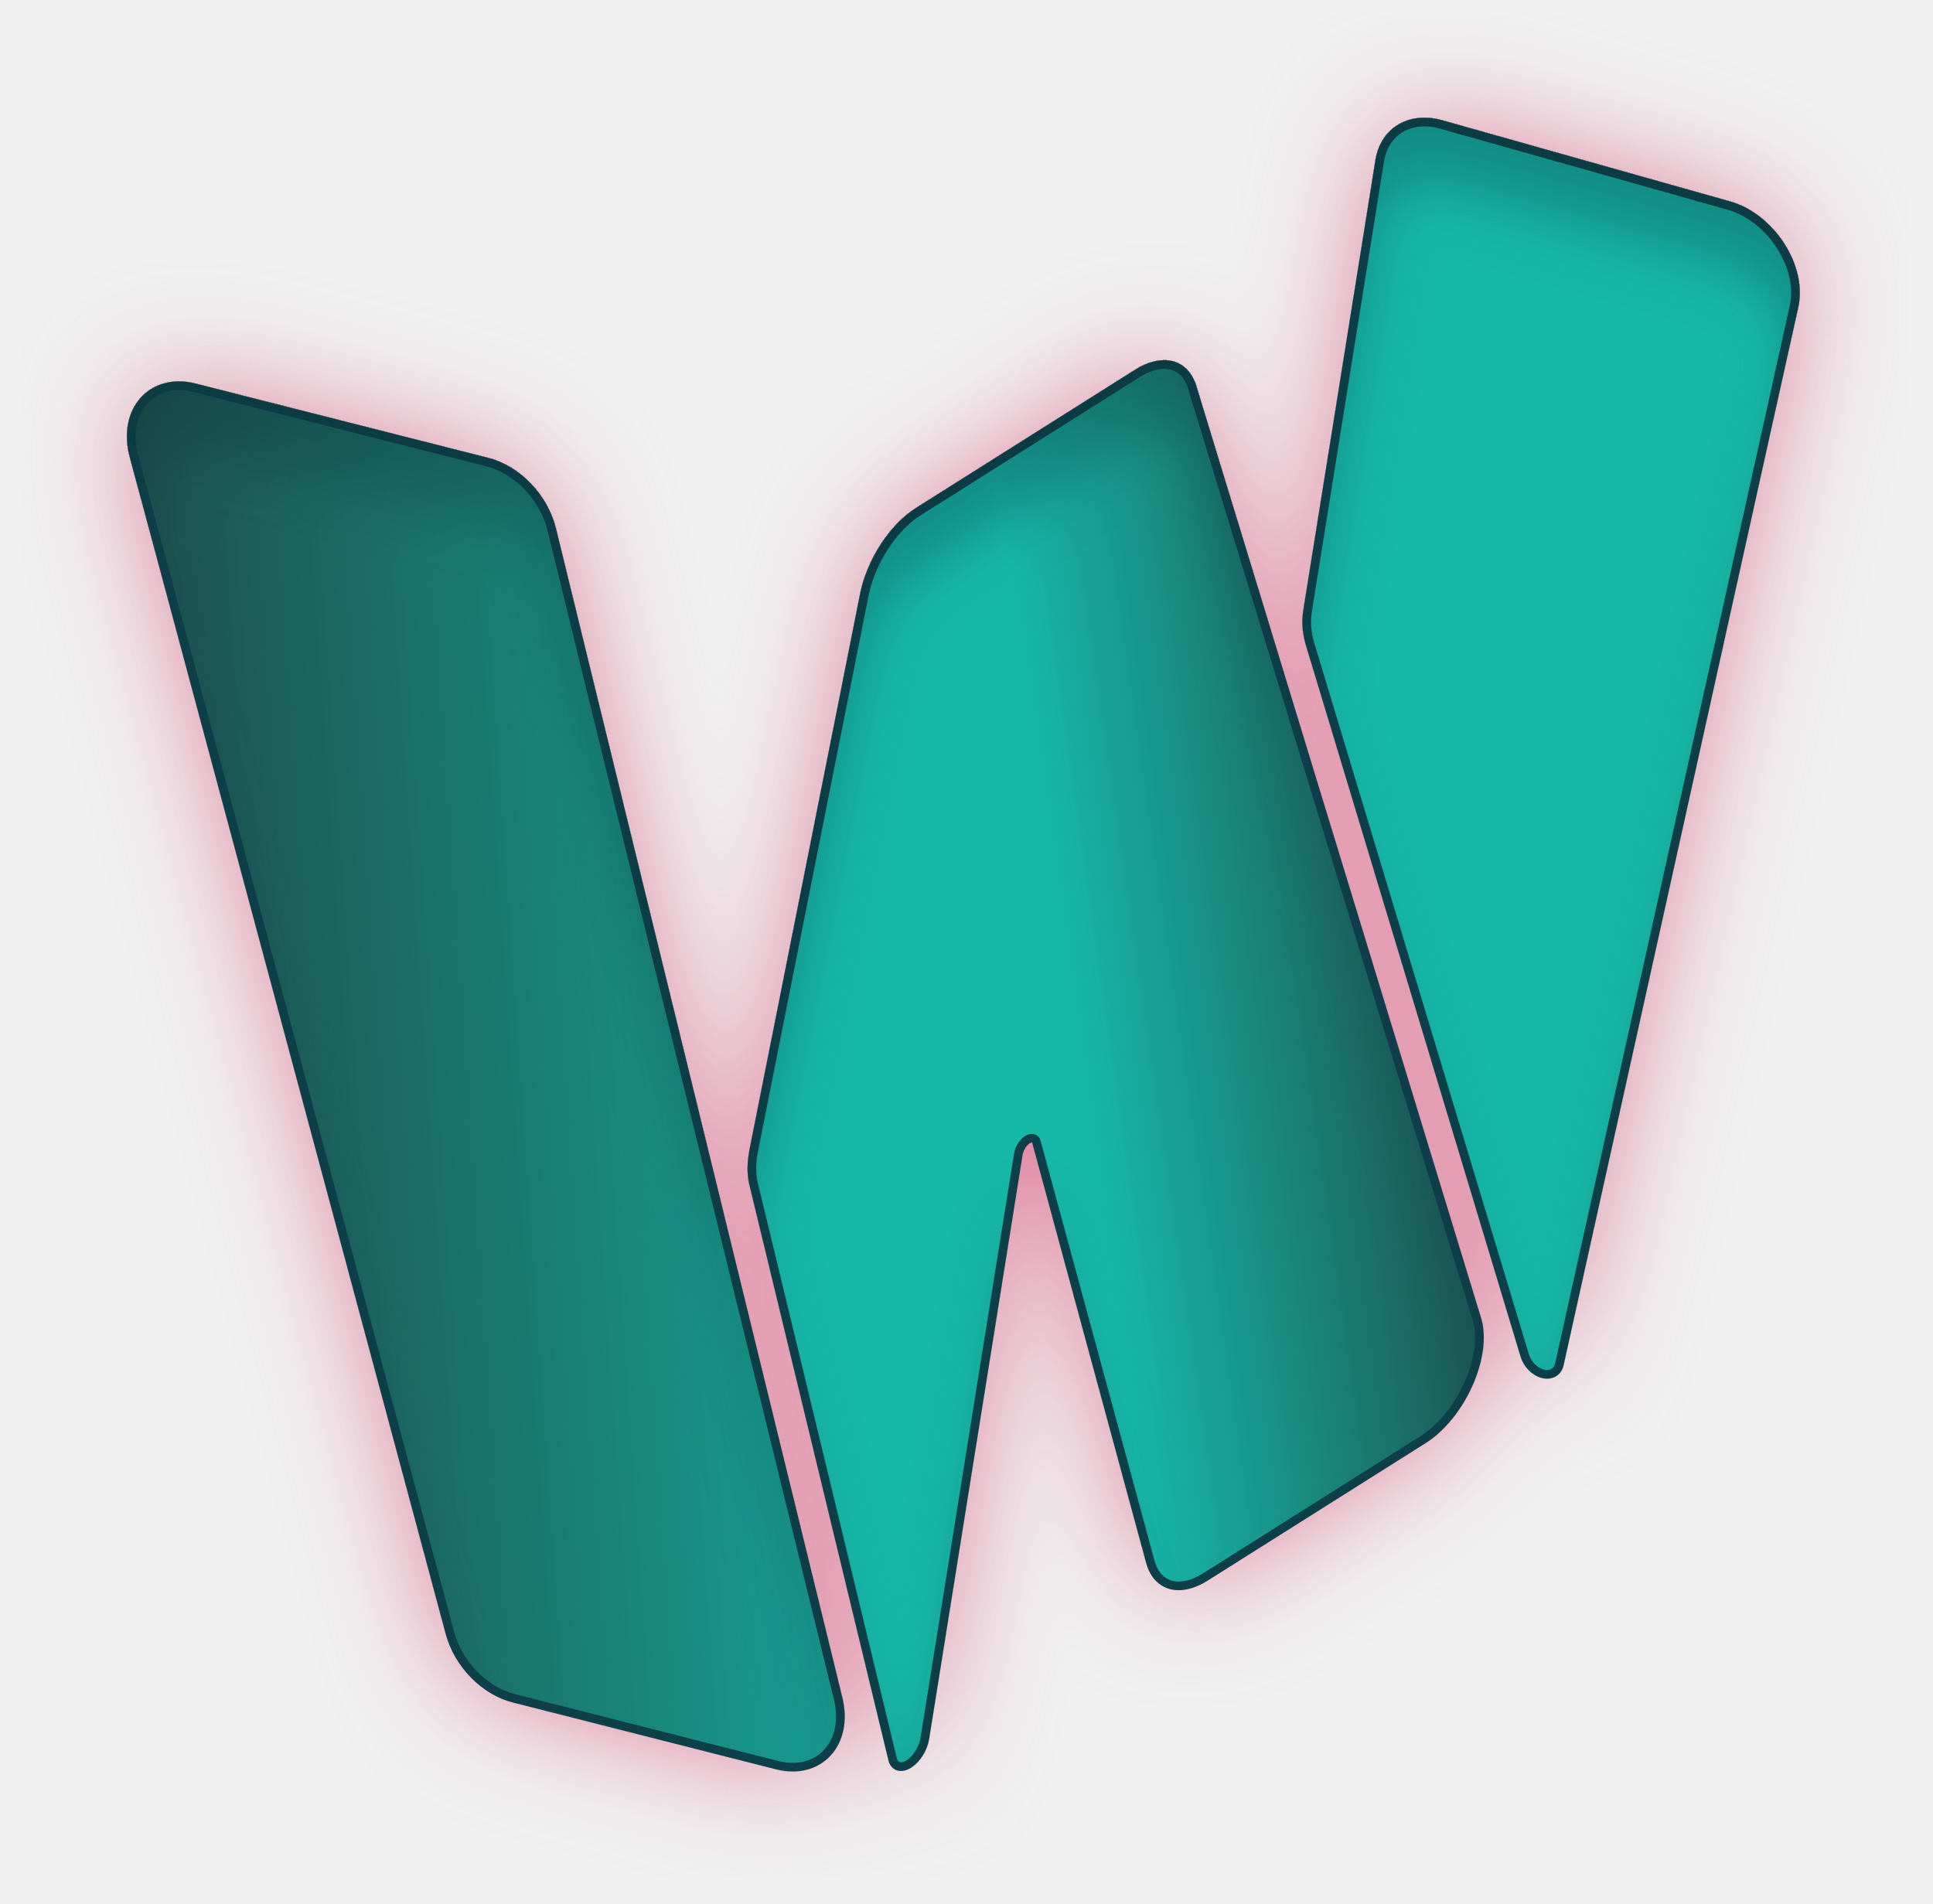
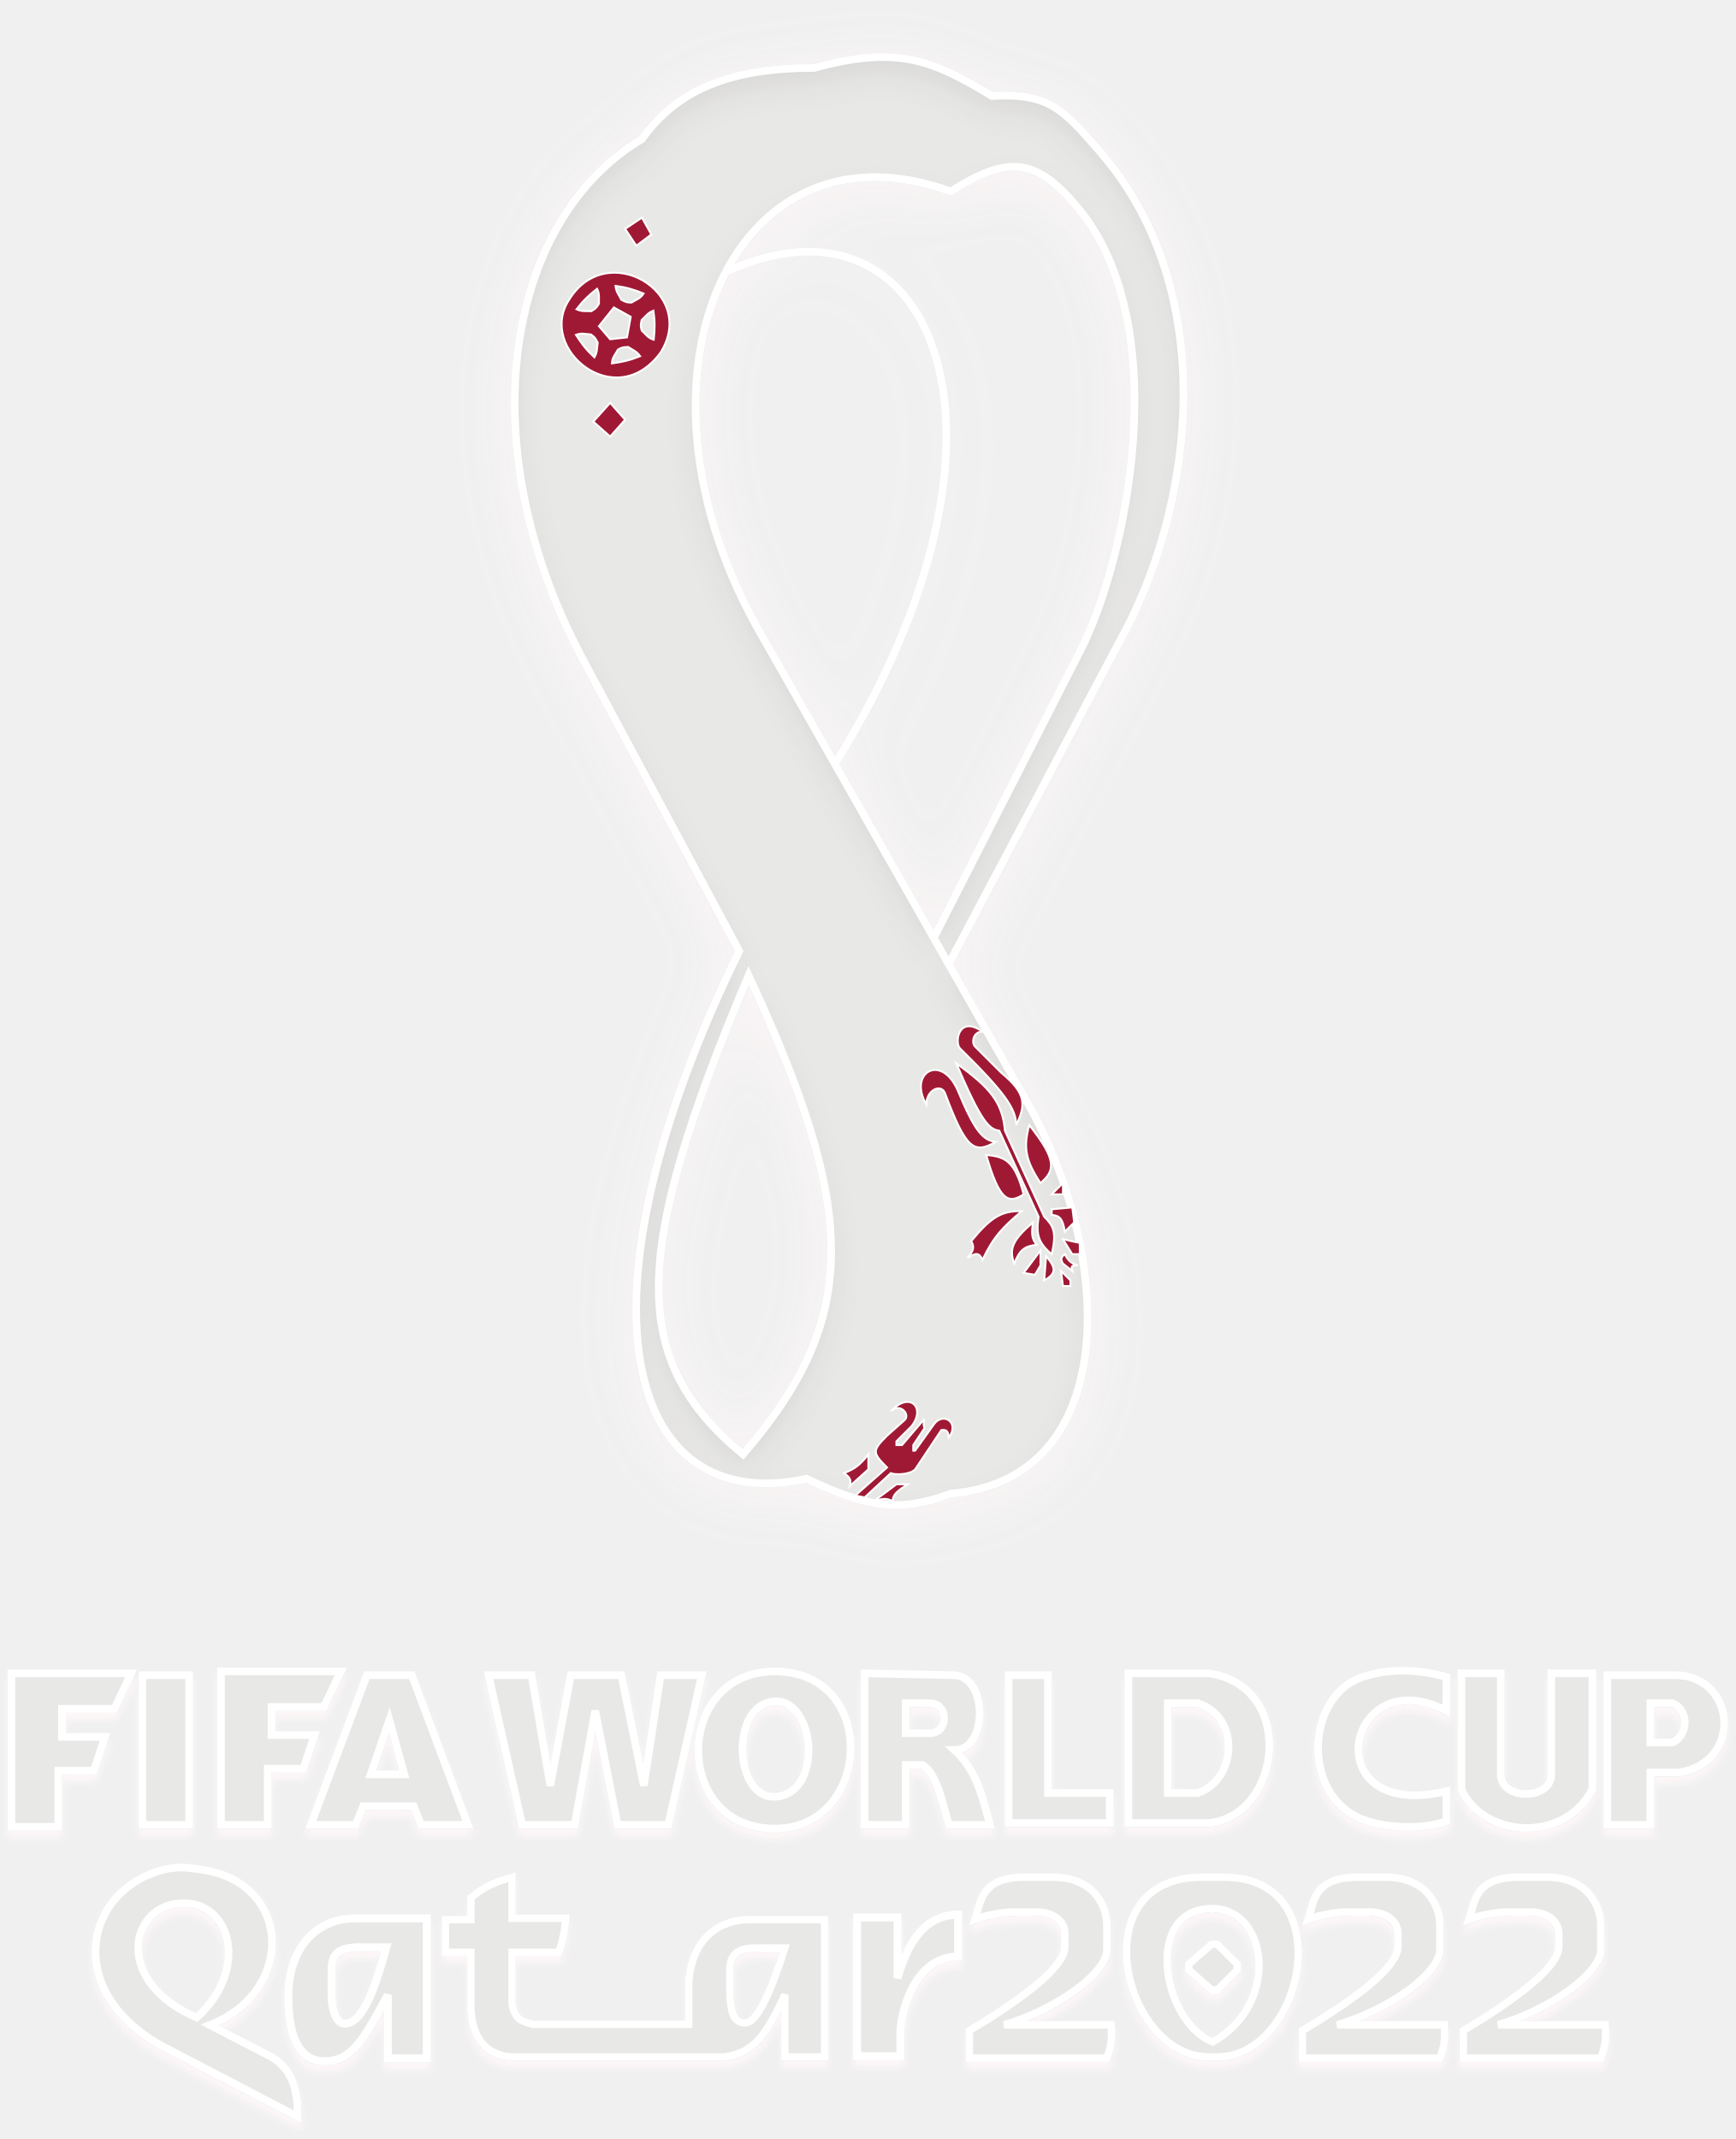
- <svg xmlns="http://www.w3.org/2000/svg" width="67" height="66" viewBox="0 0 67 66" fill="none">
-   <g filter="url(#filter0_f_302_780)">
-     <path d="M26.244 40.931L31.062 60.876C31.112 61.082 31.293 61.136 31.499 61.006C31.708 60.875 31.888 60.589 31.931 60.319L35.173 40.056C35.217 39.783 35.399 39.494 35.61 39.36C35.815 39.231 35.995 39.281 36.05 39.482L39.993 54.025C40.214 54.842 40.948 55.044 41.781 54.519L49.333 49.754C50.559 48.98 51.43 47.03 51.072 45.858L41.2 13.542C40.962 12.764 40.24 12.582 39.425 13.096L31.835 17.885C31.012 18.404 30.294 19.509 30.08 20.586L26.253 39.829C26.172 40.238 26.169 40.618 26.244 40.931Z" fill="#DE7B99" />
-     <path d="M16.895 16.171L6.747 13.594C5.362 13.242 4.388 14.343 4.783 15.814L15.733 56.606C16.004 57.616 16.853 58.486 17.805 58.727L26.93 61.045C28.293 61.391 29.264 60.33 28.909 58.883L18.982 18.351C18.729 17.319 17.867 16.418 16.895 16.171Z" fill="#DE7B99" />
-     <path d="M45.548 22.334L52.988 46.993C53.056 47.219 53.246 47.414 53.456 47.473C53.675 47.535 53.861 47.433 53.907 47.227L62.043 10.543C62.326 9.267 61.285 7.66 59.926 7.277L49.959 4.466C48.956 4.183 48.12 4.679 47.965 5.648L45.461 21.276C45.408 21.605 45.438 21.968 45.548 22.334Z" fill="#DE7B99" />
+ <svg xmlns="http://www.w3.org/2000/svg" width="456" height="562" viewBox="0 0 456 562" fill="none">
+   <g filter="url(#filter0_d_348_805)">
+     <g filter="url(#filter1_i_348_805)">
+       <path fill-rule="evenodd" clip-rule="evenodd" d="M194.231 249.889C149.005 342.309 164.244 398.842 211.928 388.519C228.633 396.515 236.928 397.203 249.781 392.451C295.008 388.519 292.55 329.527 269.936 289.708L249.251 253.33L294.025 168.776C313.689 133.872 321.063 76.847 289.109 39.978C279.138 28.473 275.502 24.409 260.596 25.23C244.735 15.575 235.526 11.957 213.895 17.856C191.774 17.856 177.96 23.57 168.668 36.537C132.29 58.167 122.95 118.141 153.92 174.675L194.231 249.889ZM198.655 164.351C179.371 129.382 178.78 94.144 190.693 71.44C201.556 50.736 222.817 40.454 249.781 50.301C264.589 40.948 272.166 40.945 283.701 55.217C308.732 86.188 295.991 147.637 283.701 171.234L245.337 246.448L219.341 200.729L198.655 164.351ZM196.689 256.28C225.811 318.848 225.92 346.558 195.214 382.128C165.557 357.444 165.333 330.366 196.689 256.28Z" fill="#E8E8E6" />
+     </g>
+     <path d="M245.337 246.448L283.701 171.234C295.991 147.637 308.732 86.188 283.701 55.217C272.166 40.945 264.589 40.948 249.781 50.301C222.817 40.454 201.556 50.736 190.693 71.44M245.337 246.448L249.251 253.33M245.337 246.448L219.341 200.729M249.251 253.33L269.936 289.708C292.55 329.527 295.008 388.519 249.781 392.451C236.928 397.203 228.633 396.515 211.928 388.519C164.244 398.842 149.005 342.309 194.231 249.889L153.92 174.675C122.95 118.141 132.29 58.167 168.668 36.537C177.96 23.57 191.774 17.856 213.895 17.856C235.526 11.957 244.735 15.575 260.596 25.23C275.502 24.409 279.138 28.473 289.109 39.978C321.063 76.847 313.689 133.872 294.025 168.776L249.251 253.33ZM190.693 71.44C178.78 94.144 179.371 129.382 198.655 164.351L219.341 200.729M190.693 71.44C245.337 46.368 273.87 113.717 219.341 200.729M196.689 256.28C225.811 318.848 225.92 346.558 195.214 382.128C165.557 357.444 165.333 330.366 196.689 256.28Z" stroke="white" stroke-width="2" />
+     <path d="M228.152 386.061L223.237 390.485C223.701 389.091 223.55 388.283 221.762 387.044C224.4 385.997 225.843 385.102 228.152 382.128V386.061Z" fill="#A01934" />
+     <path d="M235.526 389.994L229.627 394.418C231.653 393.795 232.782 393.458 234.543 394.418C234.561 392.68 235.756 391.712 238.476 389.994H235.526Z" fill="#A01934" />
+     <path d="M233.068 385.569L224.711 392.943L227.169 393.435L234.052 387.044C235.035 387.535 238.968 387.535 240.442 386.061L247.325 375.737C248.625 375.581 249.134 375.914 249.291 377.703C252.241 373.771 247.816 370.821 245.358 374.262L240.442 381.145H239.951V379.67L242.9 375.246C242.562 374.285 242.658 373.747 242.9 372.788L237.001 379.67H235.526V378.687L239.459 374.754C243.392 369.837 238.968 365.413 234.052 370.822C236.51 368.364 239.459 371.805 237.493 373.279L233.068 377.212C229.136 381.145 229.136 381.636 233.068 385.569Z" fill="#A01934" />
+     <path d="M223.237 390.485L222.999 390.406L222.7 391.304L223.404 390.671L223.237 390.485ZM228.152 386.061L228.32 386.247L228.402 386.172V386.061H228.152ZM228.152 382.128H228.402V381.399L227.955 381.975L228.152 382.128ZM221.762 387.044L221.669 386.812L221.236 386.984L221.619 387.25L221.762 387.044ZM229.627 394.418L229.477 394.218L229.701 394.657L229.627 394.418ZM235.526 389.994V389.744H235.443L235.376 389.794L235.526 389.994ZM238.476 389.994L238.609 390.205L239.34 389.744H238.476V389.994ZM234.543 394.418L234.424 394.638L234.789 394.837L234.793 394.421L234.543 394.418ZM224.711 392.943L224.546 392.756L224.168 393.09L224.662 393.188L224.711 392.943ZM233.068 385.569L233.234 385.757L233.433 385.581L233.245 385.393L233.068 385.569ZM233.068 377.212L232.902 377.025L232.897 377.03L232.892 377.035L233.068 377.212ZM237.493 373.279L237.343 373.079L237.334 373.086L237.327 373.093L237.493 373.279ZM234.052 370.822L233.867 370.654L234.228 370.998L234.052 370.822ZM239.459 374.754L239.636 374.931C239.642 374.924 239.649 374.917 239.654 374.91L239.459 374.754ZM235.526 378.687L235.35 378.51L235.276 378.583V378.687H235.526ZM235.526 379.67H235.276V379.92H235.526V379.67ZM237.001 379.67V379.92H237.116L237.191 379.833L237.001 379.67ZM242.9 372.788L243.143 372.849L242.71 372.625L242.9 372.788ZM242.9 375.246L243.108 375.384L243.178 375.28L243.136 375.162L242.9 375.246ZM239.951 379.67L239.743 379.531L239.701 379.594V379.67H239.951ZM239.951 381.145H239.701V381.395H239.951V381.145ZM240.442 381.145V381.395H240.571L240.646 381.29L240.442 381.145ZM245.358 374.262L245.562 374.408L245.562 374.408L245.358 374.262ZM249.291 377.703L249.042 377.725L249.099 378.376L249.491 377.853L249.291 377.703ZM247.325 375.737L247.295 375.489L247.181 375.503L247.117 375.598L247.325 375.737ZM240.442 386.061L240.619 386.237L240.637 386.22L240.65 386.199L240.442 386.061ZM234.052 387.044L234.163 386.82L234.008 386.743L233.881 386.861L234.052 387.044ZM227.169 393.435L227.12 393.68L227.246 393.705L227.339 393.618L227.169 393.435ZM223.404 390.671L228.32 386.247L227.985 385.875L223.069 390.299L223.404 390.671ZM228.402 386.061V382.128H227.902V386.061H228.402ZM227.955 381.975C226.808 383.452 225.886 384.4 224.931 385.108C223.978 385.815 222.981 386.291 221.669 386.812L221.854 387.276C223.181 386.75 224.224 386.255 225.229 385.51C226.234 384.765 227.188 383.778 228.35 382.282L227.955 381.975ZM221.619 387.25C222.504 387.862 222.935 388.338 223.111 388.796C223.282 389.244 223.226 389.725 222.999 390.406L223.474 390.564C223.711 389.851 223.812 389.231 223.578 388.617C223.346 388.013 222.808 387.465 221.904 386.839L221.619 387.25ZM229.777 394.618L235.676 390.194L235.376 389.794L229.477 394.218L229.777 394.618ZM235.526 390.244H238.476V389.744H235.526V390.244ZM238.342 389.782C236.986 390.639 235.981 391.326 235.315 392.026C234.637 392.74 234.303 393.475 234.293 394.416L234.793 394.421C234.801 393.623 235.074 393.005 235.677 392.371C236.294 391.722 237.247 391.066 238.609 390.205L238.342 389.782ZM234.663 394.199C233.746 393.699 232.978 393.53 232.17 393.575C231.378 393.619 230.559 393.87 229.554 394.179L229.701 394.657C230.722 394.343 231.479 394.114 232.198 394.074C232.902 394.035 233.578 394.177 234.424 394.638L234.663 394.199ZM224.877 393.131L233.234 385.757L232.903 385.382L224.546 392.756L224.877 393.131ZM233.245 385.393C232.26 384.408 231.536 383.652 231.057 383.008C230.578 382.365 230.369 381.865 230.369 381.391C230.369 380.916 230.578 380.416 231.057 379.773C231.536 379.13 232.26 378.374 233.245 377.389L232.892 377.035C231.91 378.017 231.16 378.797 230.656 379.475C230.151 380.153 229.869 380.759 229.869 381.391C229.869 382.022 230.151 382.628 230.656 383.307C231.16 383.984 231.91 384.765 232.892 385.746L233.245 385.393ZM233.234 377.399L237.659 373.466L237.327 373.093L232.902 377.025L233.234 377.399ZM237.643 373.479C238.204 373.058 238.424 372.483 238.38 371.908C238.335 371.344 238.039 370.796 237.601 370.392C237.161 369.986 236.565 369.711 235.903 369.711C235.236 369.711 234.53 369.99 233.875 370.645L234.228 370.998C234.802 370.424 235.386 370.211 235.903 370.211C236.424 370.211 236.903 370.428 237.262 370.759C237.623 371.093 237.848 371.528 237.881 371.947C237.913 372.355 237.764 372.763 237.343 373.079L237.643 373.479ZM234.237 370.99C235.444 369.662 236.602 368.958 237.586 368.705C238.566 368.453 239.37 368.646 239.912 369.106C240.987 370.02 241.195 372.184 239.264 374.598L239.654 374.91C241.656 372.407 241.618 369.9 240.236 368.725C239.548 368.141 238.57 367.935 237.461 368.221C236.356 368.506 235.118 369.277 233.867 370.654L234.237 370.99ZM239.282 374.577L235.35 378.51L235.703 378.863L239.636 374.931L239.282 374.577ZM235.276 378.687V379.67H235.776V378.687H235.276ZM235.526 379.92H237.001V379.42H235.526V379.92ZM237.191 379.833L243.09 372.95L242.71 372.625L236.811 379.507L237.191 379.833ZM242.658 372.726C242.537 373.205 242.446 373.604 242.433 374.008C242.419 374.42 242.487 374.826 242.665 375.329L243.136 375.162C242.975 374.705 242.922 374.362 242.932 374.024C242.944 373.68 243.022 373.33 243.143 372.849L242.658 372.726ZM242.692 375.107L239.743 379.531L240.159 379.809L243.108 375.384L242.692 375.107ZM239.701 379.67V381.145H240.201V379.67H239.701ZM239.951 381.395H240.442V380.895H239.951V381.395ZM240.646 381.29L245.562 374.408L245.155 374.117L240.239 380.999L240.646 381.29ZM245.562 374.408C246.724 372.781 248.288 372.718 249.201 373.416C249.663 373.77 249.982 374.331 250.017 375.035C250.052 375.74 249.802 376.606 249.091 377.553L249.491 377.853C250.255 376.835 250.558 375.857 250.516 375.01C250.474 374.163 250.086 373.464 249.504 373.019C248.328 372.12 246.451 372.303 245.155 374.117L245.562 374.408ZM249.54 377.682C249.461 376.786 249.292 376.165 248.907 375.807C248.508 375.438 247.951 375.41 247.295 375.489L247.354 375.985C247.998 375.908 248.345 375.969 248.566 376.174C248.8 376.391 248.963 376.831 249.042 377.725L249.54 377.682ZM247.117 375.598L240.234 385.922L240.65 386.199L247.533 375.876L247.117 375.598ZM240.266 385.884C239.934 386.215 239.451 386.476 238.88 386.669C238.311 386.861 237.67 386.98 237.039 387.041C236.408 387.101 235.793 387.101 235.279 387.056C234.756 387.011 234.365 386.921 234.163 386.82L233.94 387.268C234.23 387.413 234.699 387.508 235.236 387.554C235.782 387.601 236.427 387.601 237.086 387.538C237.746 387.476 238.426 387.35 239.04 387.142C239.652 386.936 240.213 386.643 240.619 386.237L240.266 385.884ZM233.881 386.861L226.999 393.251L227.339 393.618L234.222 387.227L233.881 386.861ZM227.218 393.189L224.76 392.698L224.662 393.188L227.12 393.68L227.218 393.189Z" fill="white" />
+     <path d="M268.953 313.796C266.674 305.185 264.203 303.846 259.122 303.473C262.573 315.272 264.79 316.511 268.953 313.796Z" fill="#A01934" />
+     <path d="M273.378 310.847C269.416 304.815 268.829 301.488 270.428 295.607C277.75 304.82 277.242 307.546 273.378 310.847Z" fill="#A01934" />
+     <path d="M276.327 329.527C272.759 326.509 272.186 324.289 272.886 319.695L262.563 297.082C259.815 296.707 257.819 294.685 251.256 279.385C259.92 285.661 263.358 289.427 264.038 297.082L274.361 319.695C276.662 322.017 277.742 323.525 276.327 329.527Z" fill="#A01934" />
+     <path d="M252.239 275.452C263.808 286.83 267.007 291.297 266.987 295.607C269.568 290.319 269.681 287.321 263.054 281.843L256.172 274.96C255.189 273.977 255.68 271.027 258.138 271.027C251.748 266.603 250.764 274.001 252.239 275.452Z" fill="#A01934" />
+     <path d="M251.748 286.758C256.04 297.028 258.162 299.586 261.58 300.031C255.946 303.263 253.81 301.968 248.307 287.25C247.324 284.62 243.391 286.267 243.391 290.199C238.474 281.843 247.455 276.489 251.748 286.758Z" fill="#A01934" />
+     <path d="M268.463 318.22C263.016 318.052 260.121 320.088 255.19 326.086C256.146 327.82 255.669 328.787 254.207 330.51C256.344 329.122 257.265 329.028 258.139 331.002C261 324.952 263.506 322.376 268.463 318.22Z" fill="#A01934" />
+     <path d="M266.496 331.985C264.972 328.07 266.201 325.664 271.412 321.17C270.984 324.08 271.048 325.491 272.396 327.069C269.26 327.351 267.844 328.42 266.496 331.985Z" fill="#A01934" />
+     <path d="M273.378 328.544L268.953 334.443L271.904 334.935L273.378 332.477V328.544Z" fill="#A01934" />
+     <path d="M274.361 336.409C277.631 334.584 277.471 333.127 274.854 330.019L274.361 336.409Z" fill="#A01934" />
+     <path d="M279.278 337.884L278.786 333.951L281.244 336.409V337.884H279.278Z" fill="#A01934" />
+     <path d="M279.77 329.527C278.701 330.357 278.67 330.907 279.278 331.985L281.736 333.951C281.228 332.54 281.805 332.411 283.211 332.477C281.691 331.977 280.863 331.605 279.77 329.527Z" fill="#A01934" />
+     <path d="M281.736 329.527L279.278 325.594L283.702 326.577V329.527H281.736Z" fill="#A01934" />
+     <path d="M279.77 323.628C279.244 320.213 278.429 319.372 276.327 319.203V317.729L281.736 317.237L282.228 321.17L279.77 323.628Z" fill="#A01934" />
+     <path d="M279.278 310.847L276.327 313.796H279.278V310.847Z" fill="#A01934" />
+     <path d="M268.953 313.796C266.674 305.185 264.203 303.846 259.122 303.473C262.573 315.272 264.79 316.511 268.953 313.796Z" stroke="white" stroke-width="0.5" />
+     <path d="M273.378 310.847C269.416 304.815 268.829 301.488 270.428 295.607C277.75 304.82 277.242 307.546 273.378 310.847Z" stroke="white" stroke-width="0.5" />
+     <path d="M276.327 329.527C272.759 326.509 272.186 324.289 272.886 319.695L262.563 297.082C259.815 296.707 257.819 294.685 251.256 279.385C259.92 285.661 263.358 289.427 264.038 297.082L274.361 319.695C276.662 322.017 277.742 323.525 276.327 329.527Z" stroke="white" stroke-width="0.5" />
+     <path d="M252.239 275.452C263.808 286.83 267.007 291.297 266.987 295.607C269.568 290.319 269.681 287.321 263.054 281.843L256.172 274.96C255.189 273.977 255.68 271.027 258.138 271.027C251.748 266.603 250.764 274.001 252.239 275.452Z" stroke="white" stroke-width="0.5" />
+     <path d="M251.748 286.758C256.04 297.028 258.162 299.586 261.58 300.031C255.946 303.263 253.81 301.968 248.307 287.25C247.324 284.62 243.391 286.267 243.391 290.199C238.474 281.843 247.455 276.489 251.748 286.758Z" stroke="white" stroke-width="0.5" />
+     <path d="M268.463 318.22C263.016 318.052 260.121 320.088 255.19 326.086C256.146 327.82 255.669 328.787 254.207 330.51C256.344 329.122 257.265 329.028 258.139 331.002C261 324.952 263.506 322.376 268.463 318.22Z" stroke="white" stroke-width="0.5" />
+     <path d="M266.496 331.985C264.972 328.07 266.201 325.664 271.412 321.17C270.984 324.08 271.048 325.491 272.396 327.069C269.26 327.351 267.844 328.42 266.496 331.985Z" stroke="white" stroke-width="0.5" />
+     <path d="M273.378 328.544L268.953 334.443L271.904 334.935L273.378 332.477V328.544Z" stroke="white" stroke-width="0.5" />
+     <path d="M274.361 336.409C277.631 334.584 277.471 333.127 274.854 330.019L274.361 336.409Z" stroke="white" stroke-width="0.5" />
+     <path d="M279.278 337.884L278.786 333.951L281.244 336.409V337.884H279.278Z" stroke="white" stroke-width="0.5" />
+     <path d="M279.77 329.527C278.701 330.357 278.67 330.907 279.278 331.985L281.736 333.951C281.228 332.54 281.805 332.411 283.211 332.477C281.691 331.977 280.863 331.605 279.77 329.527Z" stroke="white" stroke-width="0.5" />
+     <path d="M281.736 329.527L279.278 325.594L283.702 326.577V329.527H281.736Z" stroke="white" stroke-width="0.5" />
+     <path d="M279.77 323.628C279.244 320.213 278.429 319.372 276.327 319.203V317.729L281.736 317.237L282.228 321.17L279.77 323.628Z" stroke="white" stroke-width="0.5" />
+     <path d="M279.278 310.847L276.327 313.796H279.278V310.847Z" stroke="white" stroke-width="0.5" />
+     <path d="M164.244 110.276L160.311 105.852L155.887 110.768L160.311 114.7L164.244 110.276Z" fill="#A01934" stroke="white" stroke-width="0.5" />
+     <path d="M168.668 57.184L164.244 60.133L167.194 64.558L171.126 61.608L168.668 57.184Z" fill="#A01934" stroke="white" stroke-width="0.5" />
+     <path fill-rule="evenodd" clip-rule="evenodd" d="M149.496 78.814C159.37 62.591 183.416 76.848 173.584 92.579C161.785 108.801 141.139 91.595 149.496 78.814ZM156.87 75.864C154.502 77.758 153.244 78.958 151.463 81.272C152.524 81.754 153.273 81.747 154.172 81.739C154.543 81.736 154.94 81.733 155.395 81.763C156.671 80.93 156.722 80.845 157.297 79.902C157.318 79.868 157.34 79.833 157.362 79.797C157.346 79.364 157.357 78.985 157.367 78.634C157.394 77.673 157.415 76.924 156.87 75.864Z" fill="#A01934" stroke="white" stroke-width="0.5" />
+     <path d="M164.735 88.646L165.718 83.238L161.294 80.78L157.361 85.696L160.311 89.137L164.735 88.646Z" fill="#E8E8E6" stroke="white" stroke-width="0.5" />
+     <path d="M156.169 93.893C154.041 91.894 152.969 90.524 151.316 87.983C152.828 87.384 153.662 87.778 155.278 87.878C156.254 88.614 156.313 88.627 157.042 90.027C156.786 91.566 156.994 92.466 156.169 93.893Z" fill="#E8E8E6" stroke="white" stroke-width="0.5" />
+     <path d="M168.186 93.588C165.474 94.669 163.779 95.059 160.777 95.48C160.875 93.857 161.585 93.268 162.36 91.847C163.44 91.275 163.477 91.227 165.054 91.159C166.34 92.043 167.244 92.236 168.186 93.588Z" fill="#E8E8E6" stroke="white" stroke-width="0.5" />
+     <path d="M171.685 81.616C172.09 84.507 172.066 86.246 171.761 89.263C170.208 88.781 169.805 87.951 168.609 86.861C168.31 85.675 168.273 85.628 168.581 84.08C169.746 83.042 170.148 82.21 171.685 81.616Z" fill="#E8E8E6" stroke="white" stroke-width="0.5" />
+     <path d="M161.721 75.11C164.614 75.506 166.281 76.002 169.101 77.116C168.215 78.48 167.307 78.642 165.932 79.496C164.71 79.462 164.654 79.485 163.249 78.767C162.566 77.364 161.875 76.75 161.721 75.11Z" fill="#E8E8E6" stroke="white" stroke-width="0.5" />
  </g>
-   <g filter="url(#filter1_i_302_780)">
-     <path d="M26.121 41.044L30.939 60.988C31.003 61.254 31.235 61.324 31.5 61.156C31.769 60.987 31.999 60.62 32.055 60.273L35.297 40.011C35.329 39.814 35.459 39.606 35.611 39.51C35.758 39.417 35.888 39.453 35.927 39.598L39.871 54.141C40.107 55.014 40.892 55.231 41.782 54.669L49.334 49.904C50.645 49.077 51.576 46.992 51.193 45.739L41.321 13.423C41.067 12.591 40.295 12.397 39.424 12.946L31.834 17.735C30.954 18.29 30.187 19.471 29.958 20.623L26.13 39.866C26.043 40.303 26.04 40.709 26.121 41.044Z" fill="url(#paint0_linear_302_780)" stroke="#0D404B" stroke-width="0.3" stroke-linejoin="round" />
-     <path d="M16.891 16.021L6.743 13.444C5.263 13.068 4.222 14.245 4.644 15.817L15.594 56.609C15.883 57.689 16.791 58.619 17.808 58.877L26.934 61.195C28.391 61.565 29.429 60.431 29.05 58.884L19.122 18.351C18.852 17.248 17.93 16.285 16.891 16.021Z" fill="url(#paint1_linear_302_780)" stroke="#0D404B" stroke-width="0.3" stroke-linejoin="round" />
-     <path d="M45.412 22.338L52.851 46.998C52.94 47.292 53.188 47.546 53.461 47.623C53.746 47.703 53.989 47.572 54.048 47.303L62.184 10.619C62.487 9.254 61.374 7.537 59.922 7.127L49.954 4.316C48.882 4.014 47.988 4.544 47.822 5.58L45.318 21.208C45.262 21.559 45.294 21.947 45.412 22.338Z" fill="#16B8A8" stroke="#0D404B" stroke-width="0.3" stroke-linejoin="round" />
+   <g filter="url(#filter2_d_348_805)">
+     <path fill-rule="evenodd" clip-rule="evenodd" d="M315.71 493.228H321.703C352.416 493.228 342.677 540.421 319.83 540.421H317.583C295.11 540.421 283.873 493.228 315.71 493.228ZM318.635 536.509C305.112 531.139 300.185 500.727 319.081 501.468C333.233 502.023 336.276 526.656 318.635 536.509Z" fill="#E8E8E6" />
+     <path d="M318.332 522.818L312.339 517.574V516.076L318.332 510.832H319.83L325.074 516.076V517.574L319.83 522.818H318.332Z" fill="#E8E8E6" />
+     <path d="M319.081 536.676C318.931 536.623 318.783 536.568 318.635 536.509M318.332 536.676C318.434 536.621 318.535 536.565 318.635 536.509M318.635 536.509C305.112 531.139 300.185 500.727 319.081 501.468C333.233 502.023 336.276 526.656 318.635 536.509ZM318.332 522.818L312.339 517.574V516.076L318.332 510.832H319.83L325.074 516.076V517.574L319.83 522.818H318.332ZM315.71 493.228H321.703C352.416 493.228 342.677 540.421 319.83 540.421H317.583C295.11 540.421 283.873 493.228 315.71 493.228Z" stroke="white" stroke-width="1.919" />
+     <path d="M398.924 493.228C387.14 493.228 387.52 500.071 385.999 504.253C389.04 503.112 393.602 502.352 396.263 502.352H401.966C406.908 502.352 409.569 505.013 409.569 508.054V511.476C409.569 517.178 396.977 526.036 384.479 533.525V540.748H420.593C421.864 537.397 421.983 535.473 421.734 532.004H393.602C407.668 527.822 420.593 518.318 420.593 512.236V505.773C420.593 500.831 417.172 493.228 406.527 493.228H398.924Z" fill="#E8E8E6" stroke="white" stroke-width="1.948" />
+     <path d="M356.647 493.228C344.862 493.228 345.242 500.071 343.722 504.253C346.763 503.112 351.325 502.352 353.986 502.352H359.688C364.63 502.352 367.291 505.013 367.291 508.054V511.476C367.291 517.178 354.7 526.036 342.201 533.525V540.748H378.316C379.586 537.397 379.706 535.473 379.456 532.004H351.325C365.391 527.822 378.316 518.318 378.316 512.236V505.773C378.316 500.831 374.894 493.228 364.25 493.228H356.647Z" fill="#E8E8E6" stroke="white" stroke-width="1.948" />
+     <path d="M269.143 493.228C257.358 493.228 257.739 500.071 256.218 504.253C259.259 503.112 263.821 502.352 266.482 502.352H272.184C277.126 502.352 279.787 505.013 279.787 508.054V511.476C279.787 517.178 267.196 526.036 254.697 533.525V540.748H290.812C292.082 537.397 292.202 535.473 291.952 532.004H263.821C277.887 527.822 290.812 518.318 290.812 512.236V505.773C290.812 500.831 287.391 493.228 276.746 493.228H269.143Z" fill="#E8E8E6" stroke="white" stroke-width="1.948" />
+     <path fill-rule="evenodd" clip-rule="evenodd" d="M123.74 498.616C126.977 496 129.15 494.721 134.516 493.228V504.005H148.637C148.288 507.682 147.935 509.663 146.779 512.923H134.516V526.301C135.064 529.973 136.399 531.088 140.09 531.875H180.966V522.213C180.966 511.808 186.911 504.376 196.945 504.376H216.639V540.421H206.235V524.071C201.182 534.973 197.914 539.43 190.256 540.421H135.259C128.942 540.421 124.111 536.705 123.74 527.787V512.923H117.051V504.376H123.74V498.616ZM195.83 531.503C198.803 531.503 202.341 524.008 206.235 511.808H198.431C194.715 511.808 191.742 512.923 191.742 517.382V522.956C191.903 529.239 192.857 531.503 195.83 531.503Z" fill="#E8E8E6" />
+     <path d="M123.368 498.802L123.74 498.616M123.74 498.616C126.977 496 129.15 494.721 134.516 493.228V504.005H148.637C148.288 507.682 147.935 509.663 146.779 512.923H134.516V526.301C135.064 529.973 136.399 531.088 140.09 531.875H180.966V522.213C180.966 511.808 186.911 504.376 196.945 504.376H216.639V540.421H206.235V524.071C201.182 534.973 197.914 539.43 190.256 540.421H135.259C128.942 540.421 124.111 536.705 123.74 527.787V512.923H117.051V504.376H123.74V498.616ZM206.235 511.808C202.341 524.008 198.803 531.503 195.83 531.503C192.857 531.503 191.903 529.239 191.742 522.956V517.382C191.742 512.923 194.715 511.808 198.431 511.808H206.235Z" stroke="white" stroke-width="1.904" />
+     <path fill-rule="evenodd" clip-rule="evenodd" d="M101.903 540.8V524.127C95.458 536.021 92.429 541.558 85.229 541.558C79.924 541.558 75.756 537.39 75.756 524.506C75.756 511.622 83.335 504.043 93.187 504.043H112.134V540.8H101.903ZM95.082 511.622C89.398 511.622 87.124 512.759 87.124 517.685V524.127C87.124 528.674 88.64 531.706 90.534 531.706C95.082 531.706 98.305 523.33 101.524 511.622H95.082Z" fill="#E8E8E6" stroke="white" stroke-width="2.086" />
+     <path d="M3 439.644V479.955H15.29V465.207H24.63L27.58 456.359H16.273V448.985H30.038L34.462 439.644H3Z" fill="#E8E8E6" stroke="white" stroke-width="2" />
+     <path d="M58.059 439.153V479.464H70.349V464.716H79.689L82.638 455.867H71.332V448.493H85.096L89.521 439.153H58.059Z" fill="#E8E8E6" stroke="white" stroke-width="2" />
+     <path d="M37.412 440.136V479.464H49.702V440.136H37.412Z" fill="#E8E8E6" stroke="white" stroke-width="2" />
+     <path fill-rule="evenodd" clip-rule="evenodd" d="M81.654 479.464L96.402 440.136H108.2L122.948 479.464H110.658L108.692 474.548H95.419L93.453 479.464H81.654ZM102.301 451.934L97.385 466.191H106.234L102.301 451.934Z" fill="#E8E8E6" stroke="white" stroke-width="2" />
+     <path d="M137.206 479.464L128.357 440.136H139.664L144.58 469.14L149.988 440.136H163.261L169.16 469.14L173.584 440.136H184.399L175.551 479.464H162.277L156.378 449.476L150.971 479.464H137.206Z" fill="#E8E8E6" stroke="white" stroke-width="2" />
+     <path fill-rule="evenodd" clip-rule="evenodd" d="M203.57 480.447C176.534 480.447 177.025 439.153 203.57 439.153C231.1 439.153 229.134 480.447 203.57 480.447ZM203.57 472.09C192.756 472.581 191.784 447.554 203.57 447.018C214.386 446.527 216.352 471.509 203.57 472.09Z" fill="#E8E8E6" />
+     <path fill-rule="evenodd" clip-rule="evenodd" d="M227.167 478.972V439.644L250.764 440.136C259.612 440.628 259.612 459.8 250.764 459.8C255.943 464.667 257.573 469.723 260.104 479.464H249.289C246.882 470.178 245.473 465.744 242.406 463.733H237.982V479.464H227.167V478.972ZM237.982 447.51V455.375H244.373C249.289 455.375 249.289 447.51 244.373 447.51H237.982Z" fill="#E8E8E6" />
+     <path fill-rule="evenodd" clip-rule="evenodd" d="M203.57 480.447C176.534 480.447 177.025 439.153 203.57 439.153C231.1 439.153 229.134 480.447 203.57 480.447ZM203.57 472.09C192.756 472.581 191.784 447.554 203.57 447.018C214.386 446.527 216.352 471.509 203.57 472.09Z" stroke="white" stroke-width="2" />
+     <path fill-rule="evenodd" clip-rule="evenodd" d="M227.167 478.972V439.644L250.764 440.136C259.612 440.628 259.612 459.8 250.764 459.8C255.943 464.667 257.573 469.723 260.104 479.464H249.289C246.882 470.178 245.473 465.744 242.406 463.733H237.982V479.464H227.167V478.972ZM237.982 447.51V455.375H244.373C249.289 455.375 249.289 447.51 244.373 447.51H237.982Z" stroke="white" stroke-width="2" />
+     <path d="M265.02 440.136V478.972H291.566V471.106H275.343V440.136H265.02Z" fill="#E8E8E6" stroke="white" stroke-width="2" />
+     <path fill-rule="evenodd" clip-rule="evenodd" d="M296.482 478.972V439.644H317.621C340.726 443.085 336.793 477.005 317.621 478.972H296.482ZM306.806 447.51V471.106H314.671C324.995 467.665 325.978 450.951 314.671 447.51H306.806Z" fill="#E8E8E6" stroke="white" stroke-width="2" />
+     <path d="M380.055 449.476V440.627C373.172 438.661 365.307 438.169 357.934 440.627C343.19 445.543 341.71 471.598 357.934 477.989C363.46 480.165 373.172 480.938 380.055 478.48V470.615C345.151 478.972 353.508 435.712 380.055 449.476Z" fill="#E8E8E6" stroke="white" stroke-width="2" />
+     <path d="M394.31 439.644H383.986V470.123C389.394 482.413 410.532 484.871 418.398 470.123V439.644H407.583V466.19C407.583 473.073 394.31 473.073 394.31 466.19V439.644Z" fill="#E8E8E6" stroke="white" stroke-width="2" />
+     <path fill-rule="evenodd" clip-rule="evenodd" d="M422.33 479.464V440.136H441.011C456.25 441.119 457.725 463.241 441.011 465.699H433.637V479.464H422.33ZM433.637 457.833V447.51H439.536C443.96 449.476 443.469 455.867 439.536 457.833H433.637Z" fill="#E8E8E6" stroke="white" stroke-width="2" />
+     <path fill-rule="evenodd" clip-rule="evenodd" d="M78.215 556.152L44.294 538.455C16.765 524.69 21.189 497.161 42.82 491.262C46.947 490.344 49.093 490.662 52.411 491.154C52.649 491.189 52.892 491.225 53.143 491.262C76.739 494.703 77.722 523.215 55.11 532.064L70.349 539.93C77.23 543.371 78.215 549.761 78.215 556.152ZM51.668 530.098C65.925 517.316 60.517 498.636 46.752 500.111C33.97 501.48 30.037 520.758 51.668 530.098Z" fill="#E8E8E6" stroke="white" stroke-width="2" />
+     <path d="M235.82 503.819H225.201V540.225H236.578V534.157C236.578 529.227 239.991 514.058 251.747 514.058V503.06C242.267 503.06 238.095 511.782 235.82 519.746V503.819Z" fill="#E8E8E6" stroke="white" stroke-width="2.087" />
  </g>
  <defs>
-     <filter id="filter0_f_302_780" x="0.695" y="0.387" width="65.395" height="64.724" filterUnits="userSpaceOnUse" color-interpolation-filters="sRGB">
+     <filter id="filter0_d_348_805" x="118.24" y="0" width="209.695" height="414.424" filterUnits="userSpaceOnUse" color-interpolation-filters="sRGB">
      <feFlood flood-opacity="0" result="BackgroundImageFix" />
-       <feBlend mode="normal" in="SourceGraphic" in2="BackgroundImageFix" result="shape" />
-       <feGaussianBlur stdDeviation="2" result="effect1_foregroundBlur_302_780" />
+       <feColorMatrix in="SourceAlpha" type="matrix" values="0 0 0 0 0 0 0 0 0 0 0 0 0 0 0 0 0 0 127 0" result="hardAlpha" />
+       <feOffset dy="2" />
+       <feGaussianBlur stdDeviation="8" />
+       <feComposite in2="hardAlpha" operator="out" />
+       <feColorMatrix type="matrix" values="0 0 0 0 0.99 0 0 0 0 0.966 0 0 0 0 0.971 0 0 0 1 0" />
+       <feBlend mode="normal" in2="BackgroundImageFix" result="effect1_dropShadow_348_805" />
+       <feBlend mode="normal" in="SourceGraphic" in2="effect1_dropShadow_348_805" result="shape" />
    </filter>
-     <filter id="filter1_i_302_780" x="4.404" y="4.076" width="57.975" height="59.515" filterUnits="userSpaceOnUse" color-interpolation-filters="sRGB">
+     <filter id="filter1_i_348_805" x="134.24" y="14" width="177.695" height="386.424" filterUnits="userSpaceOnUse" color-interpolation-filters="sRGB">
      <feFlood flood-opacity="0" result="BackgroundImageFix" />
      <feBlend mode="normal" in="SourceGraphic" in2="BackgroundImageFix" result="shape" />
      <feColorMatrix in="SourceAlpha" type="matrix" values="0 0 0 0 0 0 0 0 0 0 0 0 0 0 0 0 0 0 127 0" result="hardAlpha" />
-       <feOffset dy="2.171" />
-       <feGaussianBlur stdDeviation="1.086" />
+       <feOffset dy="4" />
+       <feGaussianBlur stdDeviation="4" />
      <feComposite in2="hardAlpha" operator="arithmetic" k2="-1" k3="1" />
-       <feColorMatrix type="matrix" values="0 0 0 0 0.039 0 0 0 0 0.182 0 0 0 0 0.212 0 0 0 0.32 0" />
-       <feBlend mode="normal" in2="shape" result="effect1_innerShadow_302_780" />
+       <feColorMatrix type="matrix" values="0 0 0 0 0.15 0 0 0 0 0.121 0 0 0 0 0.13 0 0 0 0.08 0" />
+       <feBlend mode="normal" in2="shape" result="effect1_innerShadow_348_805" />
    </filter>
-     <linearGradient id="paint0_linear_302_780" x1="52" y1="13" x2="34.35" y2="15.522" gradientUnits="userSpaceOnUse">
-       <stop stop-color="#1F2D30" />
-       <stop offset="1" stop-color="#16B8A8" />
-     </linearGradient>
-     <linearGradient id="paint1_linear_302_780" x1="-1.5" y1="62" x2="35.927" y2="59.418" gradientUnits="userSpaceOnUse">
-       <stop stop-color="#1F2D30" />
-       <stop offset="1" stop-color="#16B8A8" />
-     </linearGradient>
+     <filter id="filter2_d_348_805" x="0" y="437.963" width="456" height="123.839" filterUnits="userSpaceOnUse" color-interpolation-filters="sRGB">
+       <feFlood flood-opacity="0" result="BackgroundImageFix" />
+       <feColorMatrix in="SourceAlpha" type="matrix" values="0 0 0 0 0 0 0 0 0 0 0 0 0 0 0 0 0 0 127 0" result="hardAlpha" />
+       <feOffset dy="2" />
+       <feGaussianBlur stdDeviation="1" />
+       <feComposite in2="hardAlpha" operator="out" />
+       <feColorMatrix type="matrix" values="0 0 0 0 0.99 0 0 0 0 0.966 0 0 0 0 0.971 0 0 0 1 0" />
+       <feBlend mode="normal" in2="BackgroundImageFix" result="effect1_dropShadow_348_805" />
+       <feBlend mode="normal" in="SourceGraphic" in2="effect1_dropShadow_348_805" result="shape" />
+     </filter>
  </defs>
</svg>
